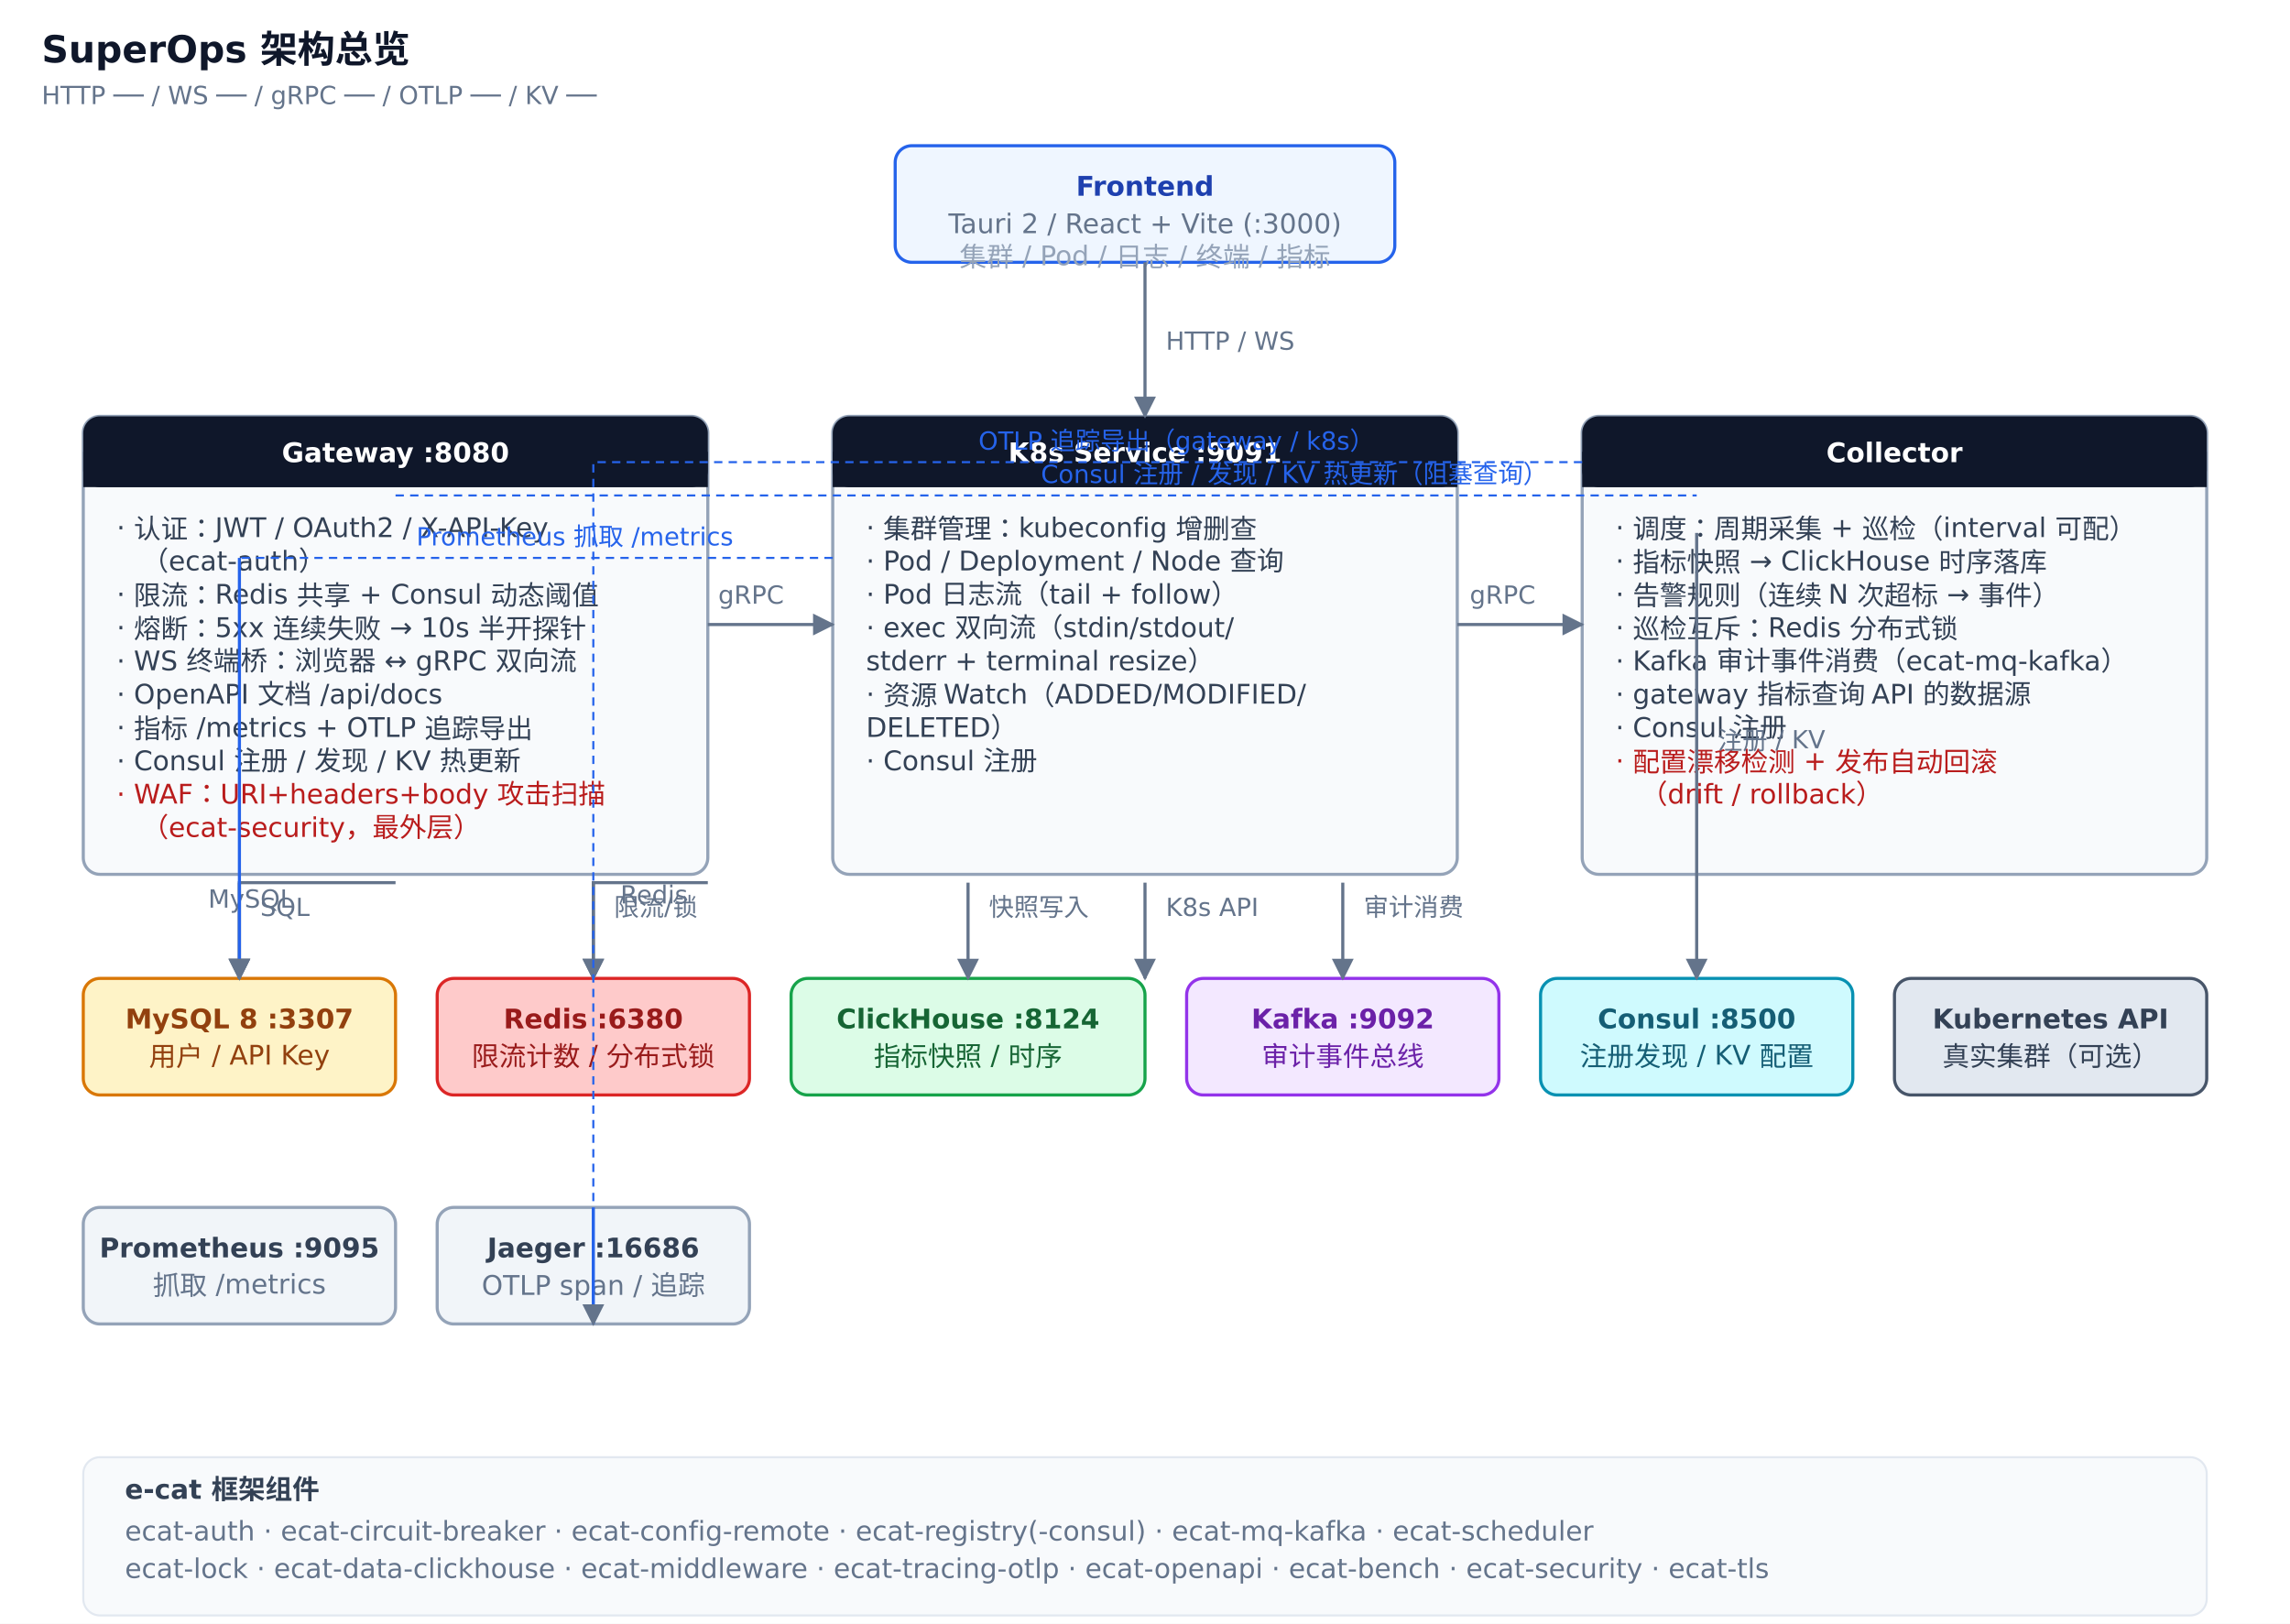
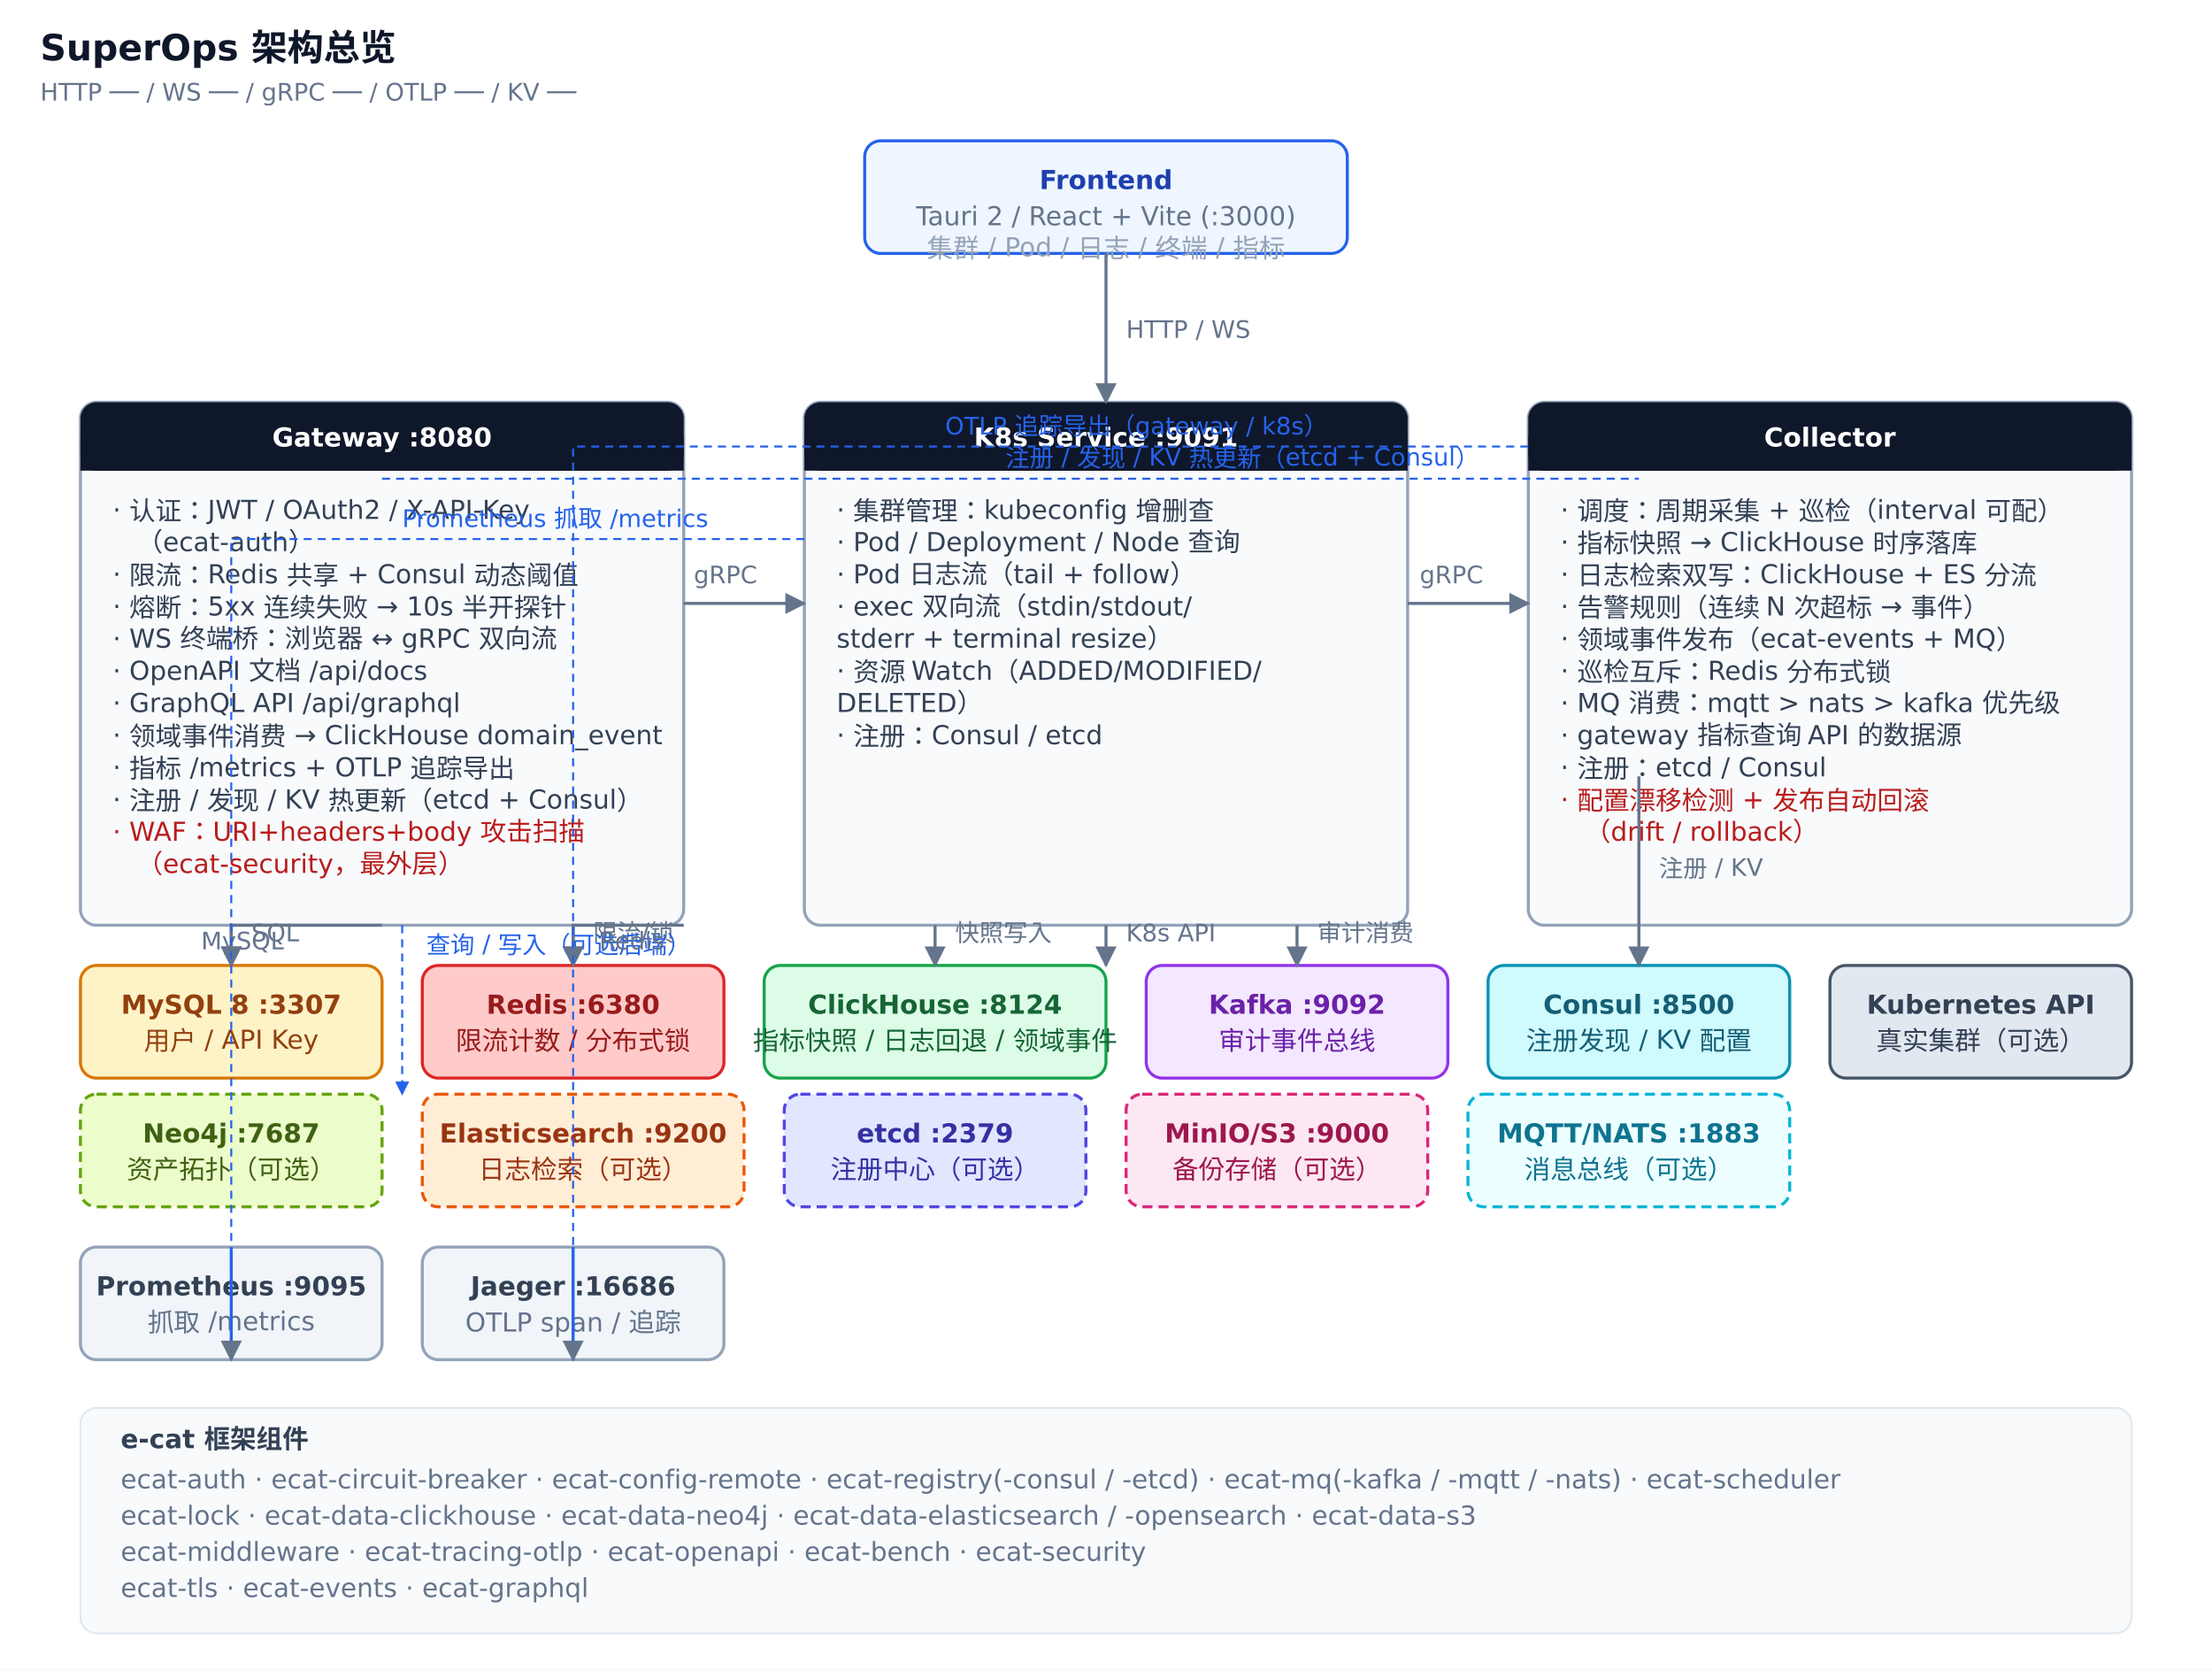
- <svg xmlns="http://www.w3.org/2000/svg" viewBox="0 0 1100 780" font-family="'DejaVu Sans','Helvetica Neue',Arial,sans-serif" font-size="13">
+ <svg xmlns="http://www.w3.org/2000/svg" viewBox="0 0 1100 830" font-family="'DejaVu Sans','Helvetica Neue',Arial,sans-serif" font-size="13">
  <defs>
    <marker id="arrow" viewBox="0 0 10 10" refX="9" refY="5" markerWidth="7" markerHeight="7" orient="auto-start-reverse">
      <path d="M0 0 L10 5 L0 10 z" fill="#64748b" />
    </marker>
    <marker id="arrow-blue" viewBox="0 0 10 10" refX="9" refY="5" markerWidth="7" markerHeight="7" orient="auto-start-reverse">
      <path d="M0 0 L10 5 L0 10 z" fill="#2563eb" />
    </marker>
  </defs>
-   <rect x="0" y="0" width="1100" height="780" fill="#ffffff" />
+   <rect x="0" y="0" width="1100" height="830" fill="#ffffff" />
  <text x="20" y="30" font-size="18" font-weight="bold" fill="#0f172a">SuperOps 架构总览</text>
  <text x="20" y="50" font-size="12" fill="#64748b">HTTP ── / WS ── / gRPC ── / OTLP ── / KV ──</text>
  <rect x="430" y="70" width="240" height="56" rx="8" fill="#eff6ff" stroke="#2563eb" stroke-width="1.5" />
  <text x="550" y="94" text-anchor="middle" font-weight="bold" fill="#1e40af">Frontend</text>
  <text x="550" y="112" text-anchor="middle" fill="#64748b">Tauri 2 / React + Vite  (:3000)</text>
  <text x="550" y="128" text-anchor="middle" fill="#94a3b8">集群 / Pod / 日志 / 终端 / 指标</text>
-   <rect x="40" y="200" width="300" height="220" rx="8" fill="#f8fafc" stroke="#94a3b8" stroke-width="1.5" />
+   <rect x="40" y="200" width="300" height="260" rx="8" fill="#f8fafc" stroke="#94a3b8" stroke-width="1.5" />
  <rect x="40" y="200" width="300" height="34" rx="8" fill="#0f172a" />
  <rect x="40" y="217" width="300" height="17" fill="#0f172a" />
  <text x="190" y="222" text-anchor="middle" font-weight="bold" fill="#ffffff">Gateway  :8080</text>
  <text x="56" y="258" fill="#334155">· 认证：JWT / OAuth2 / X-API-Key</text>
  <text x="68" y="274" fill="#334155">  （ecat-auth）</text>
  <text x="56" y="290" fill="#334155">· 限流：Redis 共享 + Consul 动态阈值</text>
  <text x="56" y="306" fill="#334155">· 熔断：5xx 连续失败 → 10s 半开探针</text>
  <text x="56" y="322" fill="#334155">· WS 终端桥：浏览器 ↔ gRPC 双向流</text>
  <text x="56" y="338" fill="#334155">· OpenAPI 文档 /api/docs</text>
-   <text x="56" y="354" fill="#334155">· 指标 /metrics + OTLP 追踪导出</text>
-   <text x="56" y="370" fill="#334155">· Consul 注册 / 发现 / KV 热更新</text>
-   <text x="56" y="386" fill="#b91c1c">· WAF：URI+headers+body 攻击扫描</text>
-   <text x="68" y="402" fill="#b91c1c">  （ecat-security，最外层）</text>
-   <rect x="400" y="200" width="300" height="220" rx="8" fill="#f8fafc" stroke="#94a3b8" stroke-width="1.5" />
+   <text x="56" y="354" fill="#334155">· GraphQL API /api/graphql</text>
+   <text x="56" y="370" fill="#334155">· 领域事件消费 → ClickHouse domain_event</text>
+   <text x="56" y="386" fill="#334155">· 指标 /metrics + OTLP 追踪导出</text>
+   <text x="56" y="402" fill="#334155">· 注册 / 发现 / KV 热更新（etcd + Consul）</text>
+   <text x="56" y="418" fill="#b91c1c">· WAF：URI+headers+body 攻击扫描</text>
+   <text x="68" y="434" fill="#b91c1c">  （ecat-security，最外层）</text>
+   <rect x="400" y="200" width="300" height="260" rx="8" fill="#f8fafc" stroke="#94a3b8" stroke-width="1.5" />
  <rect x="400" y="200" width="300" height="34" rx="8" fill="#0f172a" />
  <rect x="400" y="217" width="300" height="17" fill="#0f172a" />
  <text x="550" y="222" text-anchor="middle" font-weight="bold" fill="#ffffff">K8s Service  :9091</text>
  <text x="416" y="258" fill="#334155">· 集群管理：kubeconfig 增删查</text>
  <text x="416" y="274" fill="#334155">· Pod / Deployment / Node 查询</text>
  <text x="416" y="290" fill="#334155">· Pod 日志流（tail + follow）</text>
  <text x="416" y="306" fill="#334155">· exec 双向流（stdin/stdout/</text>
  <text x="416" y="322" fill="#334155">  stderr + terminal resize）</text>
  <text x="416" y="338" fill="#334155">· 资源 Watch（ADDED/MODIFIED/</text>
  <text x="416" y="354" fill="#334155">  DELETED）</text>
-   <text x="416" y="370" fill="#334155">· Consul 注册</text>
-   <rect x="760" y="200" width="300" height="220" rx="8" fill="#f8fafc" stroke="#94a3b8" stroke-width="1.5" />
+   <text x="416" y="370" fill="#334155">· 注册：Consul / etcd</text>
+   <rect x="760" y="200" width="300" height="260" rx="8" fill="#f8fafc" stroke="#94a3b8" stroke-width="1.5" />
  <rect x="760" y="200" width="300" height="34" rx="8" fill="#0f172a" />
  <rect x="760" y="217" width="300" height="17" fill="#0f172a" />
  <text x="910" y="222" text-anchor="middle" font-weight="bold" fill="#ffffff">Collector</text>
  <text x="776" y="258" fill="#334155">· 调度：周期采集 + 巡检（interval 可配）</text>
  <text x="776" y="274" fill="#334155">· 指标快照 → ClickHouse 时序落库</text>
-   <text x="776" y="290" fill="#334155">· 告警规则（连续 N 次超标 → 事件）</text>
-   <text x="776" y="306" fill="#334155">· 巡检互斥：Redis 分布式锁</text>
-   <text x="776" y="322" fill="#334155">· Kafka 审计事件消费（ecat-mq-kafka）</text>
-   <text x="776" y="338" fill="#334155">· gateway 指标查询 API 的数据源</text>
-   <text x="776" y="354" fill="#334155">· Consul 注册</text>
-   <text x="776" y="370" fill="#b91c1c">· 配置漂移检测 + 发布自动回滚</text>
-   <text x="788" y="386" fill="#b91c1c">  （drift / rollback）</text>
-   <rect x="40" y="470" width="150" height="56" rx="8" fill="#fef3c7" stroke="#d97706" stroke-width="1.5" />
-   <text x="115" y="494" text-anchor="middle" font-weight="bold" fill="#92400e">MySQL 8 :3307</text>
-   <text x="115" y="512" text-anchor="middle" fill="#92400e">用户 / API Key</text>
-   <rect x="210" y="470" width="150" height="56" rx="8" fill="#fecaca" stroke="#dc2626" stroke-width="1.5" />
-   <text x="285" y="494" text-anchor="middle" font-weight="bold" fill="#991b1b">Redis :6380</text>
-   <text x="285" y="512" text-anchor="middle" fill="#991b1b">限流计数 / 分布式锁</text>
-   <rect x="380" y="470" width="170" height="56" rx="8" fill="#dcfce7" stroke="#16a34a" stroke-width="1.5" />
-   <text x="465" y="494" text-anchor="middle" font-weight="bold" fill="#166534">ClickHouse :8124</text>
-   <text x="465" y="512" text-anchor="middle" fill="#166534">指标快照 / 时序</text>
-   <rect x="570" y="470" width="150" height="56" rx="8" fill="#f3e8ff" stroke="#9333ea" stroke-width="1.5" />
-   <text x="645" y="494" text-anchor="middle" font-weight="bold" fill="#6b21a8">Kafka :9092</text>
-   <text x="645" y="512" text-anchor="middle" fill="#6b21a8">审计事件总线</text>
-   <rect x="740" y="470" width="150" height="56" rx="8" fill="#cffafe" stroke="#0891b2" stroke-width="1.5" />
-   <text x="815" y="494" text-anchor="middle" font-weight="bold" fill="#155e75">Consul :8500</text>
-   <text x="815" y="512" text-anchor="middle" fill="#155e75">注册发现 / KV 配置</text>
-   <rect x="910" y="470" width="150" height="56" rx="8" fill="#e2e8f0" stroke="#475569" stroke-width="1.5" />
-   <text x="985" y="494" text-anchor="middle" font-weight="bold" fill="#334155">Kubernetes API</text>
-   <text x="985" y="512" text-anchor="middle" fill="#334155">真实集群（可选）</text>
-   <rect x="40" y="580" width="150" height="56" rx="8" fill="#f1f5f9" stroke="#94a3b8" stroke-width="1.5" />
-   <text x="115" y="604" text-anchor="middle" font-weight="bold" fill="#334155">Prometheus :9095</text>
-   <text x="115" y="622" text-anchor="middle" fill="#64748b">抓取 /metrics</text>
-   <rect x="210" y="580" width="150" height="56" rx="8" fill="#f1f5f9" stroke="#94a3b8" stroke-width="1.5" />
-   <text x="285" y="604" text-anchor="middle" font-weight="bold" fill="#334155">Jaeger :16686</text>
-   <text x="285" y="622" text-anchor="middle" fill="#64748b">OTLP span / 追踪</text>
+   <text x="776" y="290" fill="#334155">· 日志检索双写：ClickHouse + ES 分流</text>
+   <text x="776" y="306" fill="#334155">· 告警规则（连续 N 次超标 → 事件）</text>
+   <text x="776" y="322" fill="#334155">· 领域事件发布（ecat-events + MQ）</text>
+   <text x="776" y="338" fill="#334155">· 巡检互斥：Redis 分布式锁</text>
+   <text x="776" y="354" fill="#334155">· MQ 消费：mqtt &gt; nats &gt; kafka 优先级</text>
+   <text x="776" y="370" fill="#334155">· gateway 指标查询 API 的数据源</text>
+   <text x="776" y="386" fill="#334155">· 注册：etcd / Consul</text>
+   <text x="776" y="402" fill="#b91c1c">· 配置漂移检测 + 发布自动回滚</text>
+   <text x="788" y="418" fill="#b91c1c">  （drift / rollback）</text>
+   <rect x="40" y="480" width="150" height="56" rx="8" fill="#fef3c7" stroke="#d97706" stroke-width="1.5" />
+   <text x="115" y="504" text-anchor="middle" font-weight="bold" fill="#92400e">MySQL 8 :3307</text>
+   <text x="115" y="522" text-anchor="middle" fill="#92400e">用户 / API Key</text>
+   <rect x="210" y="480" width="150" height="56" rx="8" fill="#fecaca" stroke="#dc2626" stroke-width="1.5" />
+   <text x="285" y="504" text-anchor="middle" font-weight="bold" fill="#991b1b">Redis :6380</text>
+   <text x="285" y="522" text-anchor="middle" fill="#991b1b">限流计数 / 分布式锁</text>
+   <rect x="380" y="480" width="170" height="56" rx="8" fill="#dcfce7" stroke="#16a34a" stroke-width="1.5" />
+   <text x="465" y="504" text-anchor="middle" font-weight="bold" fill="#166534">ClickHouse :8124</text>
+   <text x="465" y="522" text-anchor="middle" fill="#166534">指标快照 / 日志回退 / 领域事件</text>
+   <rect x="570" y="480" width="150" height="56" rx="8" fill="#f3e8ff" stroke="#9333ea" stroke-width="1.5" />
+   <text x="645" y="504" text-anchor="middle" font-weight="bold" fill="#6b21a8">Kafka :9092</text>
+   <text x="645" y="522" text-anchor="middle" fill="#6b21a8">审计事件总线</text>
+   <rect x="740" y="480" width="150" height="56" rx="8" fill="#cffafe" stroke="#0891b2" stroke-width="1.5" />
+   <text x="815" y="504" text-anchor="middle" font-weight="bold" fill="#155e75">Consul :8500</text>
+   <text x="815" y="522" text-anchor="middle" fill="#155e75">注册发现 / KV 配置</text>
+   <rect x="910" y="480" width="150" height="56" rx="8" fill="#e2e8f0" stroke="#475569" stroke-width="1.5" />
+   <text x="985" y="504" text-anchor="middle" font-weight="bold" fill="#334155">Kubernetes API</text>
+   <text x="985" y="522" text-anchor="middle" fill="#334155">真实集群（可选）</text>
+   <rect x="40" y="544" width="150" height="56" rx="8" fill="#ecfccb" stroke="#65a30d" stroke-width="1.5" stroke-dasharray="5 3" />
+   <text x="115" y="568" text-anchor="middle" font-weight="bold" fill="#3f6212">Neo4j :7687</text>
+   <text x="115" y="586" text-anchor="middle" fill="#3f6212">资产拓扑（可选）</text>
+   <rect x="210" y="544" width="160" height="56" rx="8" fill="#ffedd5" stroke="#ea580c" stroke-width="1.5" stroke-dasharray="5 3" />
+   <text x="290" y="568" text-anchor="middle" font-weight="bold" fill="#9a3412">Elasticsearch :9200</text>
+   <text x="290" y="586" text-anchor="middle" fill="#9a3412">日志检索（可选）</text>
+   <rect x="390" y="544" width="150" height="56" rx="8" fill="#e0e7ff" stroke="#4f46e5" stroke-width="1.5" stroke-dasharray="5 3" />
+   <text x="465" y="568" text-anchor="middle" font-weight="bold" fill="#3730a3">etcd :2379</text>
+   <text x="465" y="586" text-anchor="middle" fill="#3730a3">注册中心（可选）</text>
+   <rect x="560" y="544" width="150" height="56" rx="8" fill="#fce7f3" stroke="#db2777" stroke-width="1.5" stroke-dasharray="5 3" />
+   <text x="635" y="568" text-anchor="middle" font-weight="bold" fill="#9d174d">MinIO/S3 :9000</text>
+   <text x="635" y="586" text-anchor="middle" fill="#9d174d">备份存储（可选）</text>
+   <rect x="730" y="544" width="160" height="56" rx="8" fill="#ecfeff" stroke="#06b6d4" stroke-width="1.5" stroke-dasharray="5 3" />
+   <text x="810" y="568" text-anchor="middle" font-weight="bold" fill="#0e7490">MQTT/NATS :1883</text>
+   <text x="810" y="586" text-anchor="middle" fill="#0e7490">消息总线（可选）</text>
+   <rect x="40" y="620" width="150" height="56" rx="8" fill="#f1f5f9" stroke="#94a3b8" stroke-width="1.5" />
+   <text x="115" y="644" text-anchor="middle" font-weight="bold" fill="#334155">Prometheus :9095</text>
+   <text x="115" y="662" text-anchor="middle" fill="#64748b">抓取 /metrics</text>
+   <rect x="210" y="620" width="150" height="56" rx="8" fill="#f1f5f9" stroke="#94a3b8" stroke-width="1.5" />
+   <text x="285" y="644" text-anchor="middle" font-weight="bold" fill="#334155">Jaeger :16686</text>
+   <text x="285" y="662" text-anchor="middle" fill="#64748b">OTLP span / 追踪</text>
  <path d="M 550 126 L 550 200" stroke="#64748b" stroke-width="1.5" fill="none" marker-end="url(#arrow)" />
  <text x="560" y="168" fill="#64748b" font-size="12">HTTP / WS</text>
  <path d="M 340 300 L 400 300" stroke="#64748b" stroke-width="1.5" fill="none" marker-end="url(#arrow)" />
  <text x="345" y="290" fill="#64748b" font-size="12">gRPC</text>
  <path d="M 700 300 L 760 300" stroke="#64748b" stroke-width="1.5" fill="none" marker-end="url(#arrow)" />
  <text x="706" y="290" fill="#64748b" font-size="12">gRPC</text>
-   <path d="M 550 424 L 550 470" stroke="#64748b" stroke-width="1.5" fill="none" marker-end="url(#arrow)" />
-   <text x="560" y="440" fill="#64748b" font-size="12">K8s API</text>
-   <path d="M 115 424 L 115 470" stroke="#64748b" stroke-width="1.5" fill="none" marker-end="url(#arrow)" />
-   <text x="125" y="440" fill="#64748b" font-size="12">SQL</text>
-   <path d="M 285 424 L 285 470" stroke="#64748b" stroke-width="1.5" fill="none" marker-end="url(#arrow)" />
-   <text x="295" y="440" fill="#64748b" font-size="12">限流/锁</text>
-   <path d="M 465 424 L 465 470" stroke="#64748b" stroke-width="1.5" fill="none" marker-end="url(#arrow)" />
-   <text x="475" y="440" fill="#64748b" font-size="12">快照写入</text>
-   <path d="M 645 424 L 645 470" stroke="#64748b" stroke-width="1.5" fill="none" marker-end="url(#arrow)" />
-   <text x="655" y="440" fill="#64748b" font-size="12">审计消费</text>
-   <path d="M 815 256 L 815 470" stroke="#64748b" stroke-width="1.5" fill="none" marker-end="url(#arrow)" />
-   <text x="825" y="360" fill="#64748b" font-size="12">注册 / KV</text>
+   <path d="M 550 460 L 550 480" stroke="#64748b" stroke-width="1.5" fill="none" marker-end="url(#arrow)" />
+   <text x="560" y="468" fill="#64748b" font-size="12">K8s API</text>
+   <path d="M 115 460 L 115 480" stroke="#64748b" stroke-width="1.5" fill="none" marker-end="url(#arrow)" />
+   <text x="125" y="468" fill="#64748b" font-size="12">SQL</text>
+   <path d="M 285 460 L 285 480" stroke="#64748b" stroke-width="1.5" fill="none" marker-end="url(#arrow)" />
+   <text x="295" y="468" fill="#64748b" font-size="12">限流/锁</text>
+   <path d="M 465 460 L 465 480" stroke="#64748b" stroke-width="1.5" fill="none" marker-end="url(#arrow)" />
+   <text x="475" y="468" fill="#64748b" font-size="12">快照写入</text>
+   <path d="M 645 460 L 645 480" stroke="#64748b" stroke-width="1.5" fill="none" marker-end="url(#arrow)" />
+   <text x="655" y="468" fill="#64748b" font-size="12">审计消费</text>
+   <path d="M 815 386 L 815 480" stroke="#64748b" stroke-width="1.5" fill="none" marker-end="url(#arrow)" />
+   <text x="825" y="436" fill="#64748b" font-size="12">注册 / KV</text>
+   <path d="M 200 460 L 200 544" stroke="#2563eb" stroke-width="1" stroke-dasharray="4 3" fill="none" marker-end="url(#arrow-blue)" />
+   <text x="212" y="474" fill="#2563eb" font-size="12">查询 / 写入（可选后端）</text>
  <path d="M 190 238 L 815 238" stroke="#2563eb" stroke-width="1" stroke-dasharray="4 3" fill="none" />
-   <text x="500" y="232" fill="#2563eb" font-size="12">Consul 注册 / 发现 / KV 热更新（阻塞查询）</text>
-   <path d="M 190 424 L 115 424 L 115 470" stroke="#64748b" stroke-width="1.5" fill="none" marker-end="url(#arrow)" />
-   <text x="100" y="436" fill="#64748b" font-size="12">MySQL</text>
-   <path d="M 340 424 L 285 424 L 285 470" stroke="#64748b" stroke-width="1.5" fill="none" marker-end="url(#arrow)" />
-   <text x="298" y="434" fill="#64748b" font-size="12">Redis</text>
-   <path d="M 400 268 L 115 268 L 115 470" stroke="#2563eb" stroke-width="1" stroke-dasharray="4 3" fill="none" />
+   <text x="500" y="232" fill="#2563eb" font-size="12">注册 / 发现 / KV 热更新（etcd + Consul）</text>
+   <path d="M 190 460 L 115 460 L 115 480" stroke="#64748b" stroke-width="1.5" fill="none" marker-end="url(#arrow)" />
+   <text x="100" y="472" fill="#64748b" font-size="12">MySQL</text>
+   <path d="M 340 460 L 285 460 L 285 480" stroke="#64748b" stroke-width="1.5" fill="none" marker-end="url(#arrow)" />
+   <text x="298" y="472" fill="#64748b" font-size="12">Redis</text>
+   <path d="M 400 268 L 115 268 L 115 620" stroke="#2563eb" stroke-width="1" stroke-dasharray="4 3" fill="none" />
  <text x="200" y="262" fill="#2563eb" font-size="12">Prometheus 抓取 /metrics</text>
-   <path d="M 115 268 L 115 470" stroke="#2563eb" stroke-width="1.5" fill="none" marker-end="url(#arrow)" />
-   <path d="M 760 222 L 285 222 L 285 580" stroke="#2563eb" stroke-width="1" stroke-dasharray="4 3" fill="none" />
-   <path d="M 285 580 L 285 636" stroke="#2563eb" stroke-width="1.5" fill="none" marker-end="url(#arrow)" />
+   <path d="M 115 620 L 115 676" stroke="#2563eb" stroke-width="1.5" fill="none" marker-end="url(#arrow)" />
+   <path d="M 760 222 L 285 222 L 285 620" stroke="#2563eb" stroke-width="1" stroke-dasharray="4 3" fill="none" />
+   <path d="M 285 620 L 285 676" stroke="#2563eb" stroke-width="1.5" fill="none" marker-end="url(#arrow)" />
  <text x="470" y="216" fill="#2563eb" font-size="12">OTLP 追踪导出（gateway / k8s）</text>
-   <rect x="40" y="700" width="1020" height="76" rx="8" fill="#f8fafc" stroke="#e2e8f0" />
+   <rect x="40" y="700" width="1020" height="112" rx="8" fill="#f8fafc" stroke="#e2e8f0" />
  <text x="60" y="720" font-weight="bold" fill="#334155">e-cat 框架组件</text>
-   <text x="60" y="740" fill="#64748b">ecat-auth · ecat-circuit-breaker · ecat-config-remote · ecat-registry(-consul) · ecat-mq-kafka · ecat-scheduler</text>
-   <text x="60" y="758" fill="#64748b">ecat-lock · ecat-data-clickhouse · ecat-middleware · ecat-tracing-otlp · ecat-openapi · ecat-bench · ecat-security · ecat-tls</text>
+   <text x="60" y="740" fill="#64748b">ecat-auth · ecat-circuit-breaker · ecat-config-remote · ecat-registry(-consul / -etcd) · ecat-mq(-kafka / -mqtt / -nats) · ecat-scheduler</text>
+   <text x="60" y="758" fill="#64748b">ecat-lock · ecat-data-clickhouse · ecat-data-neo4j · ecat-data-elasticsearch / -opensearch · ecat-data-s3</text>
+   <text x="60" y="776" fill="#64748b">ecat-middleware · ecat-tracing-otlp · ecat-openapi · ecat-bench · ecat-security</text>
+   <text x="60" y="794" fill="#64748b">ecat-tls · ecat-events · ecat-graphql</text>
</svg>
